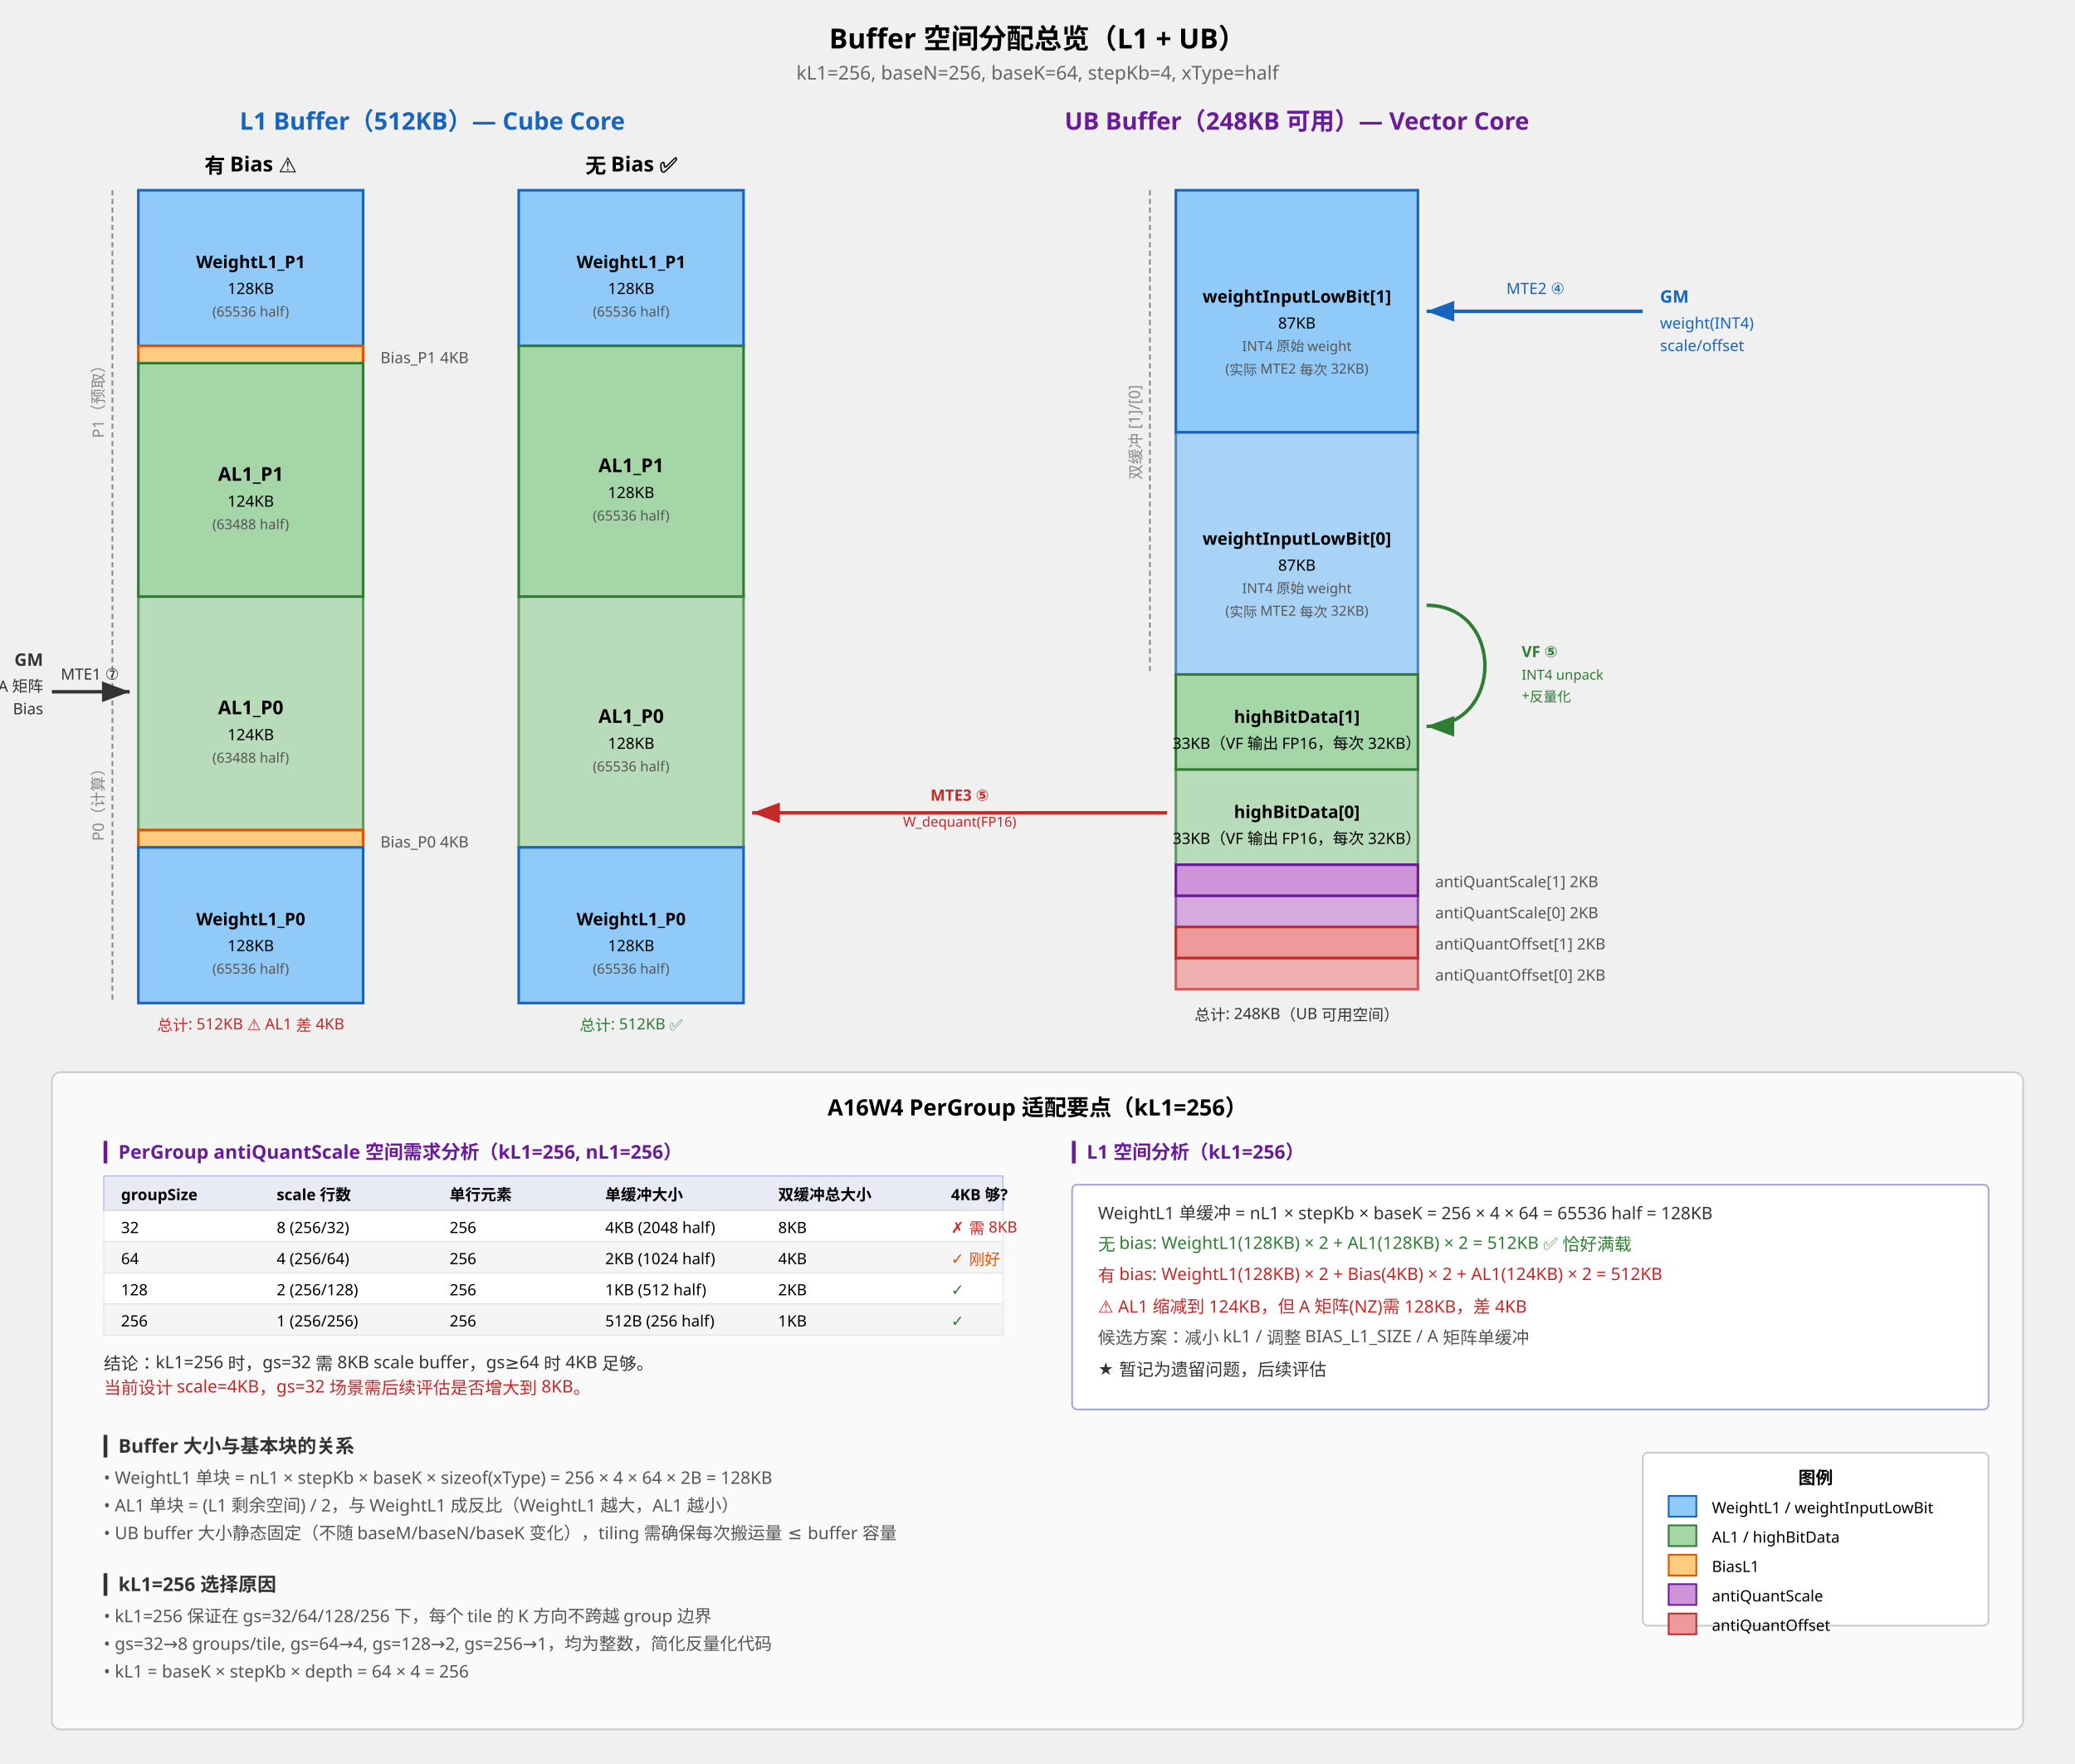
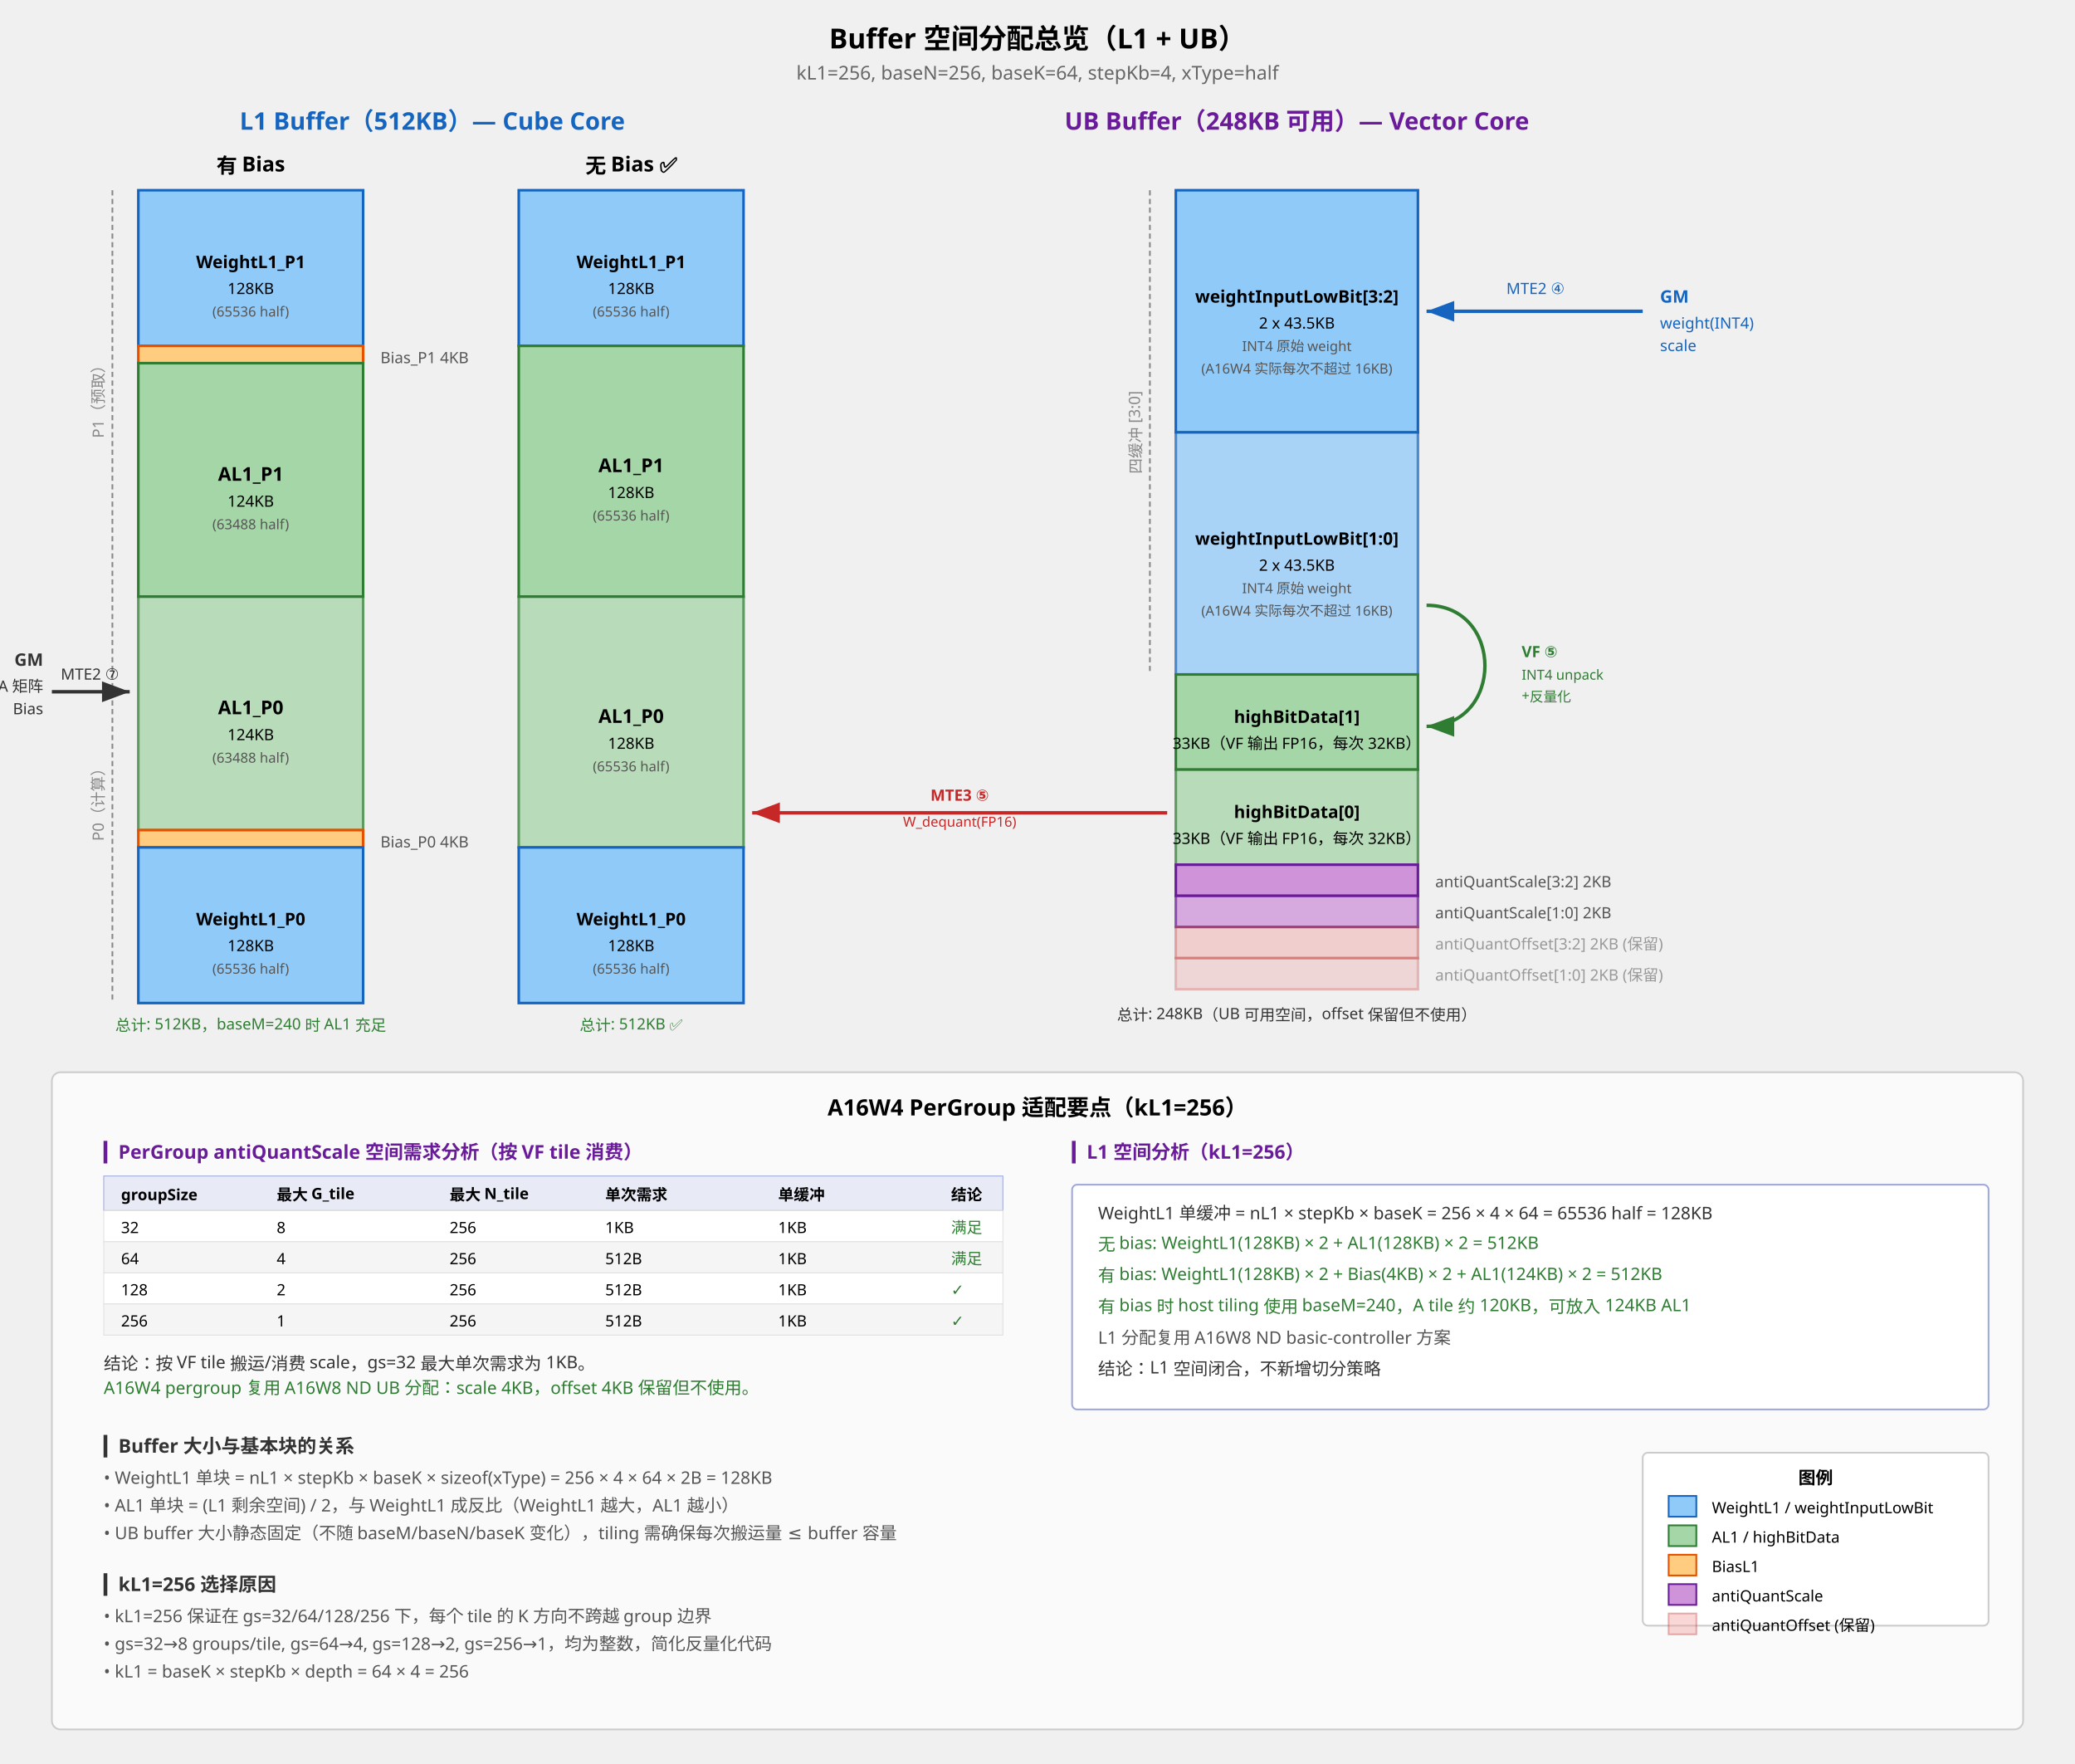
<svg xmlns="http://www.w3.org/2000/svg" viewBox="0 0 1200 1020" font-family="'Microsoft YaHei', 'SimHei', sans-serif" font-size="11">
  <defs>
    <marker id="arrowhead" markerWidth="8" markerHeight="6" refX="8" refY="3" orient="auto">
      <polygon points="0 0, 8 3, 0 6" fill="#333" />
    </marker>
    <marker id="arrowhead-blue" markerWidth="8" markerHeight="6" refX="8" refY="3" orient="auto">
      <polygon points="0 0, 8 3, 0 6" fill="#1565c0" />
    </marker>
    <marker id="arrowhead-green" markerWidth="8" markerHeight="6" refX="8" refY="3" orient="auto">
      <polygon points="0 0, 8 3, 0 6" fill="#2e7d32" />
    </marker>
    <marker id="arrowhead-red" markerWidth="8" markerHeight="6" refX="8" refY="3" orient="auto">
      <polygon points="0 0, 8 3, 0 6" fill="#c62828" />
    </marker>
  </defs>
  <text x="600" y="28" text-anchor="middle" font-size="16" font-weight="bold">Buffer 空间分配总览（L1 + UB）</text>
  <text x="600" y="46" text-anchor="middle" font-size="11" fill="#666">kL1=256, baseN=256, baseK=64, stepKb=4, xType=half</text>
  <text x="250" y="75" text-anchor="middle" font-size="14" font-weight="bold" fill="#1565c0">L1 Buffer（512KB）— Cube Core</text>
-   <text x="145" y="100" text-anchor="middle" font-size="12" font-weight="bold">有 Bias ⚠️</text>
+   <text x="145" y="100" text-anchor="middle" font-size="12" font-weight="bold">有 Bias</text>
  <rect x="80" y="110" width="130" height="90" fill="#90caf9" stroke="#1565c0" stroke-width="1.5" />
  <text x="145" y="155" text-anchor="middle" font-size="10" font-weight="bold">WeightL1_P1</text>
  <text x="145" y="170" text-anchor="middle" font-size="9">128KB</text>
  <text x="145" y="183" text-anchor="middle" font-size="8" fill="#555">(65536 half)</text>
  <rect x="80" y="200" width="130" height="10" fill="#ffcc80" stroke="#e65100" stroke-width="1.5" />
  <text x="220" y="210" text-anchor="start" font-size="9" fill="#555">Bias_P1 4KB</text>
  <rect x="80" y="210" width="130" height="135" fill="#a5d6a7" stroke="#2e7d32" stroke-width="1.5" />
  <text x="145" y="278" text-anchor="middle" font-size="11" font-weight="bold">AL1_P1</text>
  <text x="145" y="293" text-anchor="middle" font-size="9">124KB</text>
  <text x="145" y="306" text-anchor="middle" font-size="8" fill="#555">(63488 half)</text>
  <rect x="80" y="345" width="130" height="135" fill="#a5d6a7" stroke="#2e7d32" stroke-width="1.5" opacity="0.75" />
  <text x="145" y="413" text-anchor="middle" font-size="11" font-weight="bold">AL1_P0</text>
  <text x="145" y="428" text-anchor="middle" font-size="9">124KB</text>
  <text x="145" y="441" text-anchor="middle" font-size="8" fill="#555">(63488 half)</text>
  <rect x="80" y="480" width="130" height="10" fill="#ffcc80" stroke="#e65100" stroke-width="1.5" />
  <text x="220" y="490" text-anchor="start" font-size="9" fill="#555">Bias_P0 4KB</text>
  <rect x="80" y="490" width="130" height="90" fill="#90caf9" stroke="#1565c0" stroke-width="1.5" />
  <text x="145" y="535" text-anchor="middle" font-size="10" font-weight="bold">WeightL1_P0</text>
  <text x="145" y="550" text-anchor="middle" font-size="9">128KB</text>
  <text x="145" y="563" text-anchor="middle" font-size="8" fill="#555">(65536 half)</text>
-   <text x="145" y="596" text-anchor="middle" font-size="9" fill="#c62828">总计: 512KB ⚠️ AL1 差 4KB</text>
+   <text x="145" y="596" text-anchor="middle" font-size="9" fill="#2e7d32">总计: 512KB，baseM=240 时 AL1 充足</text>
  <text x="365" y="100" text-anchor="middle" font-size="12" font-weight="bold">无 Bias ✅</text>
  <rect x="300" y="110" width="130" height="90" fill="#90caf9" stroke="#1565c0" stroke-width="1.5" />
  <text x="365" y="155" text-anchor="middle" font-size="10" font-weight="bold">WeightL1_P1</text>
  <text x="365" y="170" text-anchor="middle" font-size="9">128KB</text>
  <text x="365" y="183" text-anchor="middle" font-size="8" fill="#555">(65536 half)</text>
  <rect x="300" y="200" width="130" height="145" fill="#a5d6a7" stroke="#2e7d32" stroke-width="1.5" />
  <text x="365" y="273" text-anchor="middle" font-size="11" font-weight="bold">AL1_P1</text>
  <text x="365" y="288" text-anchor="middle" font-size="9">128KB</text>
  <text x="365" y="301" text-anchor="middle" font-size="8" fill="#555">(65536 half)</text>
  <rect x="300" y="345" width="130" height="145" fill="#a5d6a7" stroke="#2e7d32" stroke-width="1.5" opacity="0.75" />
  <text x="365" y="418" text-anchor="middle" font-size="11" font-weight="bold">AL1_P0</text>
  <text x="365" y="433" text-anchor="middle" font-size="9">128KB</text>
  <text x="365" y="446" text-anchor="middle" font-size="8" fill="#555">(65536 half)</text>
  <rect x="300" y="490" width="130" height="90" fill="#90caf9" stroke="#1565c0" stroke-width="1.5" />
  <text x="365" y="535" text-anchor="middle" font-size="10" font-weight="bold">WeightL1_P0</text>
  <text x="365" y="550" text-anchor="middle" font-size="9">128KB</text>
  <text x="365" y="563" text-anchor="middle" font-size="8" fill="#555">(65536 half)</text>
  <text x="365" y="596" text-anchor="middle" font-size="9" fill="#2e7d32">总计: 512KB ✅</text>
  <line x1="65" y1="110" x2="65" y2="345" stroke="#888" stroke-width="1" stroke-dasharray="3,2" />
  <text x="60" y="230" text-anchor="middle" font-size="9" fill="#888" transform="rotate(-90, 60, 230)">P1（预取）</text>
  <line x1="65" y1="345" x2="65" y2="580" stroke="#888" stroke-width="1" stroke-dasharray="3,2" />
  <text x="60" y="463" text-anchor="middle" font-size="9" fill="#888" transform="rotate(-90, 60, 463)">P0（计算）</text>
  <text x="750" y="75" text-anchor="middle" font-size="14" font-weight="bold" fill="#6a1b9a">UB Buffer（248KB 可用）— Vector Core</text>
  <rect x="680" y="110" width="140" height="140" fill="#90caf9" stroke="#1565c0" stroke-width="1.5" />
-   <text x="750" y="175" text-anchor="middle" font-size="10" font-weight="bold">weightInputLowBit[1]</text>
-   <text x="750" y="190" text-anchor="middle" font-size="9">87KB</text>
+   <text x="750" y="175" text-anchor="middle" font-size="10" font-weight="bold">weightInputLowBit[3:2]</text>
+   <text x="750" y="190" text-anchor="middle" font-size="9">2 x 43.5KB</text>
  <text x="750" y="203" text-anchor="middle" font-size="8" fill="#555">INT4 原始 weight</text>
-   <text x="750" y="216" text-anchor="middle" font-size="8" fill="#555">(实际 MTE2 每次 32KB)</text>
+   <text x="750" y="216" text-anchor="middle" font-size="8" fill="#555">(A16W4 实际每次不超过 16KB)</text>
  <rect x="680" y="250" width="140" height="140" fill="#90caf9" stroke="#1565c0" stroke-width="1.5" opacity="0.75" />
-   <text x="750" y="315" text-anchor="middle" font-size="10" font-weight="bold">weightInputLowBit[0]</text>
-   <text x="750" y="330" text-anchor="middle" font-size="9">87KB</text>
+   <text x="750" y="315" text-anchor="middle" font-size="10" font-weight="bold">weightInputLowBit[1:0]</text>
+   <text x="750" y="330" text-anchor="middle" font-size="9">2 x 43.5KB</text>
  <text x="750" y="343" text-anchor="middle" font-size="8" fill="#555">INT4 原始 weight</text>
-   <text x="750" y="356" text-anchor="middle" font-size="8" fill="#555">(实际 MTE2 每次 32KB)</text>
+   <text x="750" y="356" text-anchor="middle" font-size="8" fill="#555">(A16W4 实际每次不超过 16KB)</text>
  <rect x="680" y="390" width="140" height="55" fill="#a5d6a7" stroke="#2e7d32" stroke-width="1.5" />
  <text x="750" y="418" text-anchor="middle" font-size="10" font-weight="bold">highBitData[1]</text>
  <text x="750" y="433" text-anchor="middle" font-size="9">33KB（VF 输出 FP16，每次 32KB）</text>
  <rect x="680" y="445" width="140" height="55" fill="#a5d6a7" stroke="#2e7d32" stroke-width="1.5" opacity="0.75" />
  <text x="750" y="473" text-anchor="middle" font-size="10" font-weight="bold">highBitData[0]</text>
  <text x="750" y="488" text-anchor="middle" font-size="9">33KB（VF 输出 FP16，每次 32KB）</text>
  <rect x="680" y="500" width="140" height="18" fill="#ce93d8" stroke="#6a1b9a" stroke-width="1.5" />
-   <text x="830" y="513" text-anchor="start" font-size="9" fill="#555">antiQuantScale[1] 2KB</text>
+   <text x="830" y="513" text-anchor="start" font-size="9" fill="#555">antiQuantScale[3:2] 2KB</text>
  <rect x="680" y="518" width="140" height="18" fill="#ce93d8" stroke="#6a1b9a" stroke-width="1.5" opacity="0.75" />
-   <text x="830" y="531" text-anchor="start" font-size="9" fill="#555">antiQuantScale[0] 2KB</text>
-   <rect x="680" y="536" width="140" height="18" fill="#ef9a9a" stroke="#c62828" stroke-width="1.5" />
-   <text x="830" y="549" text-anchor="start" font-size="9" fill="#555">antiQuantOffset[1] 2KB</text>
-   <rect x="680" y="554" width="140" height="18" fill="#ef9a9a" stroke="#c62828" stroke-width="1.5" opacity="0.75" />
-   <text x="830" y="567" text-anchor="start" font-size="9" fill="#555">antiQuantOffset[0] 2KB</text>
-   <text x="750" y="590" text-anchor="middle" font-size="9" fill="#333">总计: 248KB（UB 可用空间）</text>
+   <text x="830" y="531" text-anchor="start" font-size="9" fill="#555">antiQuantScale[1:0] 2KB</text>
+   <rect x="680" y="536" width="140" height="18" fill="#ef9a9a" stroke="#c62828" stroke-width="1.5" opacity="0.4" />
+   <text x="830" y="549" text-anchor="start" font-size="9" fill="#999">antiQuantOffset[3:2] 2KB (保留)</text>
+   <rect x="680" y="554" width="140" height="18" fill="#ef9a9a" stroke="#c62828" stroke-width="1.5" opacity="0.3" />
+   <text x="830" y="567" text-anchor="start" font-size="9" fill="#999">antiQuantOffset[1:0] 2KB (保留)</text>
+   <text x="750" y="590" text-anchor="middle" font-size="9" fill="#333">总计: 248KB（UB 可用空间，offset 保留但不使用）</text>
  <line x1="665" y1="110" x2="665" y2="390" stroke="#888" stroke-width="1" stroke-dasharray="3,2" />
-   <text x="660" y="250" text-anchor="middle" font-size="9" fill="#888" transform="rotate(-90, 660, 250)">双缓冲 [1]/[0]</text>
+   <text x="660" y="250" text-anchor="middle" font-size="9" fill="#888" transform="rotate(-90, 660, 250)">四缓冲 [3:0]</text>
  <line x1="950" y1="180" x2="825" y2="180" stroke="#1565c0" stroke-width="2" marker-end="url(#arrowhead-blue)" />
  <text x="960" y="175" text-anchor="start" font-size="10" font-weight="bold" fill="#1565c0">GM</text>
  <text x="960" y="190" text-anchor="start" font-size="9" fill="#1565c0">weight(INT4)</text>
-   <text x="960" y="203" text-anchor="start" font-size="9" fill="#1565c0">scale/offset</text>
+   <text x="960" y="203" text-anchor="start" font-size="9" fill="#1565c0">scale</text>
  <text x="888" y="170" text-anchor="middle" font-size="9" fill="#1565c0">MTE2 ④</text>
  <path d="M 825 350 C 870 350, 870 420, 825 420" fill="none" stroke="#2e7d32" stroke-width="2" marker-end="url(#arrowhead-green)" />
  <text x="880" y="380" text-anchor="start" font-size="9" font-weight="bold" fill="#2e7d32">VF ⑤</text>
  <text x="880" y="393" text-anchor="start" font-size="8" fill="#2e7d32">INT4 unpack</text>
  <text x="880" y="405" text-anchor="start" font-size="8" fill="#2e7d32">+反量化</text>
  <line x1="675" y1="470" x2="435" y2="470" stroke="#c62828" stroke-width="2" marker-end="url(#arrowhead-red)" />
  <text x="555" y="463" text-anchor="middle" font-size="9" font-weight="bold" fill="#c62828">MTE3 ⑤</text>
  <text x="555" y="478" text-anchor="middle" font-size="8" fill="#c62828">W_dequant(FP16)</text>
  <line x1="30" y1="400" x2="75" y2="400" stroke="#333" stroke-width="2" marker-end="url(#arrowhead)" />
  <text x="25" y="385" text-anchor="end" font-size="10" font-weight="bold" fill="#333">GM</text>
  <text x="25" y="400" text-anchor="end" font-size="9" fill="#333">A 矩阵</text>
  <text x="25" y="413" text-anchor="end" font-size="9" fill="#333">Bias</text>
-   <text x="52" y="393" text-anchor="middle" font-size="9" fill="#333">MTE1 ⑦</text>
+   <text x="52" y="393" text-anchor="middle" font-size="9" fill="#333">MTE2 ⑦</text>
  <rect x="30" y="620" width="1140" height="380" fill="#fafafa" stroke="#ccc" stroke-width="1" rx="5" />
  <text x="600" y="645" text-anchor="middle" font-size="13" font-weight="bold">A16W4 PerGroup 适配要点（kL1=256）</text>
-   <text x="60" y="670" font-size="11" font-weight="bold" fill="#6a1b9a">▎PerGroup antiQuantScale 空间需求分析（kL1=256, nL1=256）</text>
+   <text x="60" y="670" font-size="11" font-weight="bold" fill="#6a1b9a">▎PerGroup antiQuantScale 空间需求分析（按 VF tile 消费）</text>
  <rect x="60" y="680" width="520" height="20" fill="#e8eaf6" stroke="#9fa8da" stroke-width="0.5" />
  <text x="70" y="694" font-size="9" font-weight="bold">groupSize</text>
-   <text x="160" y="694" font-size="9" font-weight="bold">scale 行数</text>
-   <text x="260" y="694" font-size="9" font-weight="bold">单行元素</text>
-   <text x="350" y="694" font-size="9" font-weight="bold">单缓冲大小</text>
-   <text x="450" y="694" font-size="9" font-weight="bold">双缓冲总大小</text>
-   <text x="550" y="694" font-size="9" font-weight="bold">4KB 够?</text>
+   <text x="160" y="694" font-size="9" font-weight="bold">最大 G_tile</text>
+   <text x="260" y="694" font-size="9" font-weight="bold">最大 N_tile</text>
+   <text x="350" y="694" font-size="9" font-weight="bold">单次需求</text>
+   <text x="450" y="694" font-size="9" font-weight="bold">单缓冲</text>
+   <text x="550" y="694" font-size="9" font-weight="bold">结论</text>
  <rect x="60" y="700" width="520" height="18" fill="white" stroke="#e0e0e0" stroke-width="0.5" />
  <text x="70" y="713" font-size="9">32</text>
-   <text x="160" y="713" font-size="9">8 (256/32)</text>
+   <text x="160" y="713" font-size="9">8</text>
  <text x="260" y="713" font-size="9">256</text>
-   <text x="350" y="713" font-size="9">4KB (2048 half)</text>
-   <text x="450" y="713" font-size="9">8KB</text>
-   <text x="550" y="713" font-size="9" fill="#c62828">✗ 需 8KB</text>
+   <text x="350" y="713" font-size="9">1KB</text>
+   <text x="450" y="713" font-size="9">1KB</text>
+   <text x="550" y="713" font-size="9" fill="#2e7d32">满足</text>
  <rect x="60" y="718" width="520" height="18" fill="#f5f5f5" stroke="#e0e0e0" stroke-width="0.5" />
  <text x="70" y="731" font-size="9">64</text>
-   <text x="160" y="731" font-size="9">4 (256/64)</text>
+   <text x="160" y="731" font-size="9">4</text>
  <text x="260" y="731" font-size="9">256</text>
-   <text x="350" y="731" font-size="9">2KB (1024 half)</text>
-   <text x="450" y="731" font-size="9">4KB</text>
-   <text x="550" y="731" font-size="9" fill="#e65100">✓ 刚好</text>
+   <text x="350" y="731" font-size="9">512B</text>
+   <text x="450" y="731" font-size="9">1KB</text>
+   <text x="550" y="731" font-size="9" fill="#2e7d32">满足</text>
  <rect x="60" y="736" width="520" height="18" fill="white" stroke="#e0e0e0" stroke-width="0.5" />
  <text x="70" y="749" font-size="9">128</text>
-   <text x="160" y="749" font-size="9">2 (256/128)</text>
+   <text x="160" y="749" font-size="9">2</text>
  <text x="260" y="749" font-size="9">256</text>
-   <text x="350" y="749" font-size="9">1KB (512 half)</text>
-   <text x="450" y="749" font-size="9">2KB</text>
+   <text x="350" y="749" font-size="9">512B</text>
+   <text x="450" y="749" font-size="9">1KB</text>
  <text x="550" y="749" font-size="9" fill="#2e7d32">✓</text>
  <rect x="60" y="754" width="520" height="18" fill="#f5f5f5" stroke="#e0e0e0" stroke-width="0.5" />
  <text x="70" y="767" font-size="9">256</text>
-   <text x="160" y="767" font-size="9">1 (256/256)</text>
+   <text x="160" y="767" font-size="9">1</text>
  <text x="260" y="767" font-size="9">256</text>
-   <text x="350" y="767" font-size="9">512B (256 half)</text>
+   <text x="350" y="767" font-size="9">512B</text>
  <text x="450" y="767" font-size="9">1KB</text>
  <text x="550" y="767" font-size="9" fill="#2e7d32">✓</text>
-   <text x="60" y="792" font-size="10" fill="#333">结论：kL1=256 时，gs=32 需 8KB scale buffer，gs≥64 时 4KB 足够。</text>
-   <text x="60" y="806" font-size="10" fill="#c62828">当前设计 scale=4KB，gs=32 场景需后续评估是否增大到 8KB。</text>
+   <text x="60" y="792" font-size="10" fill="#333">结论：按 VF tile 搬运/消费 scale，gs=32 最大单次需求为 1KB。</text>
+   <text x="60" y="806" font-size="10" fill="#2e7d32">A16W4 pergroup 复用 A16W8 ND UB 分配：scale 4KB，offset 4KB 保留但不使用。</text>
  <text x="620" y="670" font-size="11" font-weight="bold" fill="#6a1b9a">▎L1 空间分析（kL1=256）</text>
  <rect x="620" y="685" width="530" height="130" fill="white" stroke="#9fa8da" stroke-width="1" rx="3" />
  <text x="635" y="705" font-size="10" fill="#333">WeightL1 单缓冲 = nL1 × stepKb × baseK = 256 × 4 × 64 = 65536 half = 128KB</text>
-   <text x="635" y="723" font-size="10" fill="#2e7d32">无 bias: WeightL1(128KB) × 2 + AL1(128KB) × 2 = 512KB ✅ 恰好满载</text>
-   <text x="635" y="741" font-size="10" fill="#c62828">有 bias: WeightL1(128KB) × 2 + Bias(4KB) × 2 + AL1(124KB) × 2 = 512KB</text>
-   <text x="635" y="759" font-size="10" fill="#c62828">⚠️ AL1 缩减到 124KB，但 A 矩阵(NZ)需 128KB，差 4KB</text>
-   <text x="635" y="777" font-size="10" fill="#555">候选方案：减小 kL1 / 调整 BIAS_L1_SIZE / A 矩阵单缓冲</text>
-   <text x="635" y="795" font-size="10" fill="#333">★ 暂记为遗留问题，后续评估</text>
+   <text x="635" y="723" font-size="10" fill="#2e7d32">无 bias: WeightL1(128KB) × 2 + AL1(128KB) × 2 = 512KB</text>
+   <text x="635" y="741" font-size="10" fill="#2e7d32">有 bias: WeightL1(128KB) × 2 + Bias(4KB) × 2 + AL1(124KB) × 2 = 512KB</text>
+   <text x="635" y="759" font-size="10" fill="#2e7d32">有 bias 时 host tiling 使用 baseM=240，A tile 约 120KB，可放入 124KB AL1</text>
+   <text x="635" y="777" font-size="10" fill="#555">L1 分配复用 A16W8 ND basic-controller 方案</text>
+   <text x="635" y="795" font-size="10" fill="#333">结论：L1 空间闭合，不新增切分策略</text>
  <text x="60" y="840" font-size="11" font-weight="bold" fill="#333">▎Buffer 大小与基本块的关系</text>
  <text x="60" y="858" font-size="10" fill="#555">• WeightL1 单块 = nL1 × stepKb × baseK × sizeof(xType) = 256 × 4 × 64 × 2B = 128KB</text>
  <text x="60" y="874" font-size="10" fill="#555">• AL1 单块 = (L1 剩余空间) / 2，与 WeightL1 成反比（WeightL1 越大，AL1 越小）</text>
  <text x="60" y="890" font-size="10" fill="#555">• UB buffer 大小静态固定（不随 baseM/baseN/baseK 变化），tiling 需确保每次搬运量 ≤ buffer 容量</text>
  <text x="60" y="920" font-size="11" font-weight="bold" fill="#333">▎kL1=256 选择原因</text>
  <text x="60" y="938" font-size="10" fill="#555">• kL1=256 保证在 gs=32/64/128/256 下，每个 tile 的 K 方向不跨越 group 边界</text>
  <text x="60" y="954" font-size="10" fill="#555">• gs=32→8 groups/tile, gs=64→4, gs=128→2, gs=256→1，均为整数，简化反量化代码</text>
  <text x="60" y="970" font-size="10" fill="#555">• kL1 = baseK × stepKb × depth = 64 × 4 = 256</text>
  <rect x="950" y="840" width="200" height="100" fill="white" stroke="#ccc" stroke-width="1" rx="3" />
  <text x="1050" y="858" text-anchor="middle" font-size="10" font-weight="bold">图例</text>
  <rect x="965" y="865" width="16" height="12" fill="#90caf9" stroke="#1565c0" stroke-width="1" />
  <text x="990" y="875" font-size="9">WeightL1 / weightInputLowBit</text>
  <rect x="965" y="882" width="16" height="12" fill="#a5d6a7" stroke="#2e7d32" stroke-width="1" />
  <text x="990" y="892" font-size="9">AL1 / highBitData</text>
  <rect x="965" y="899" width="16" height="12" fill="#ffcc80" stroke="#e65100" stroke-width="1" />
  <text x="990" y="909" font-size="9">BiasL1</text>
  <rect x="965" y="916" width="16" height="12" fill="#ce93d8" stroke="#6a1b9a" stroke-width="1" />
  <text x="990" y="926" font-size="9">antiQuantScale</text>
-   <rect x="965" y="933" width="16" height="12" fill="#ef9a9a" stroke="#c62828" stroke-width="1" />
-   <text x="990" y="943" font-size="9">antiQuantOffset</text>
+   <rect x="965" y="933" width="16" height="12" fill="#ef9a9a" stroke="#c62828" stroke-width="1" opacity="0.4" />
+   <text x="990" y="943" font-size="9">antiQuantOffset (保留)</text>
</svg>
